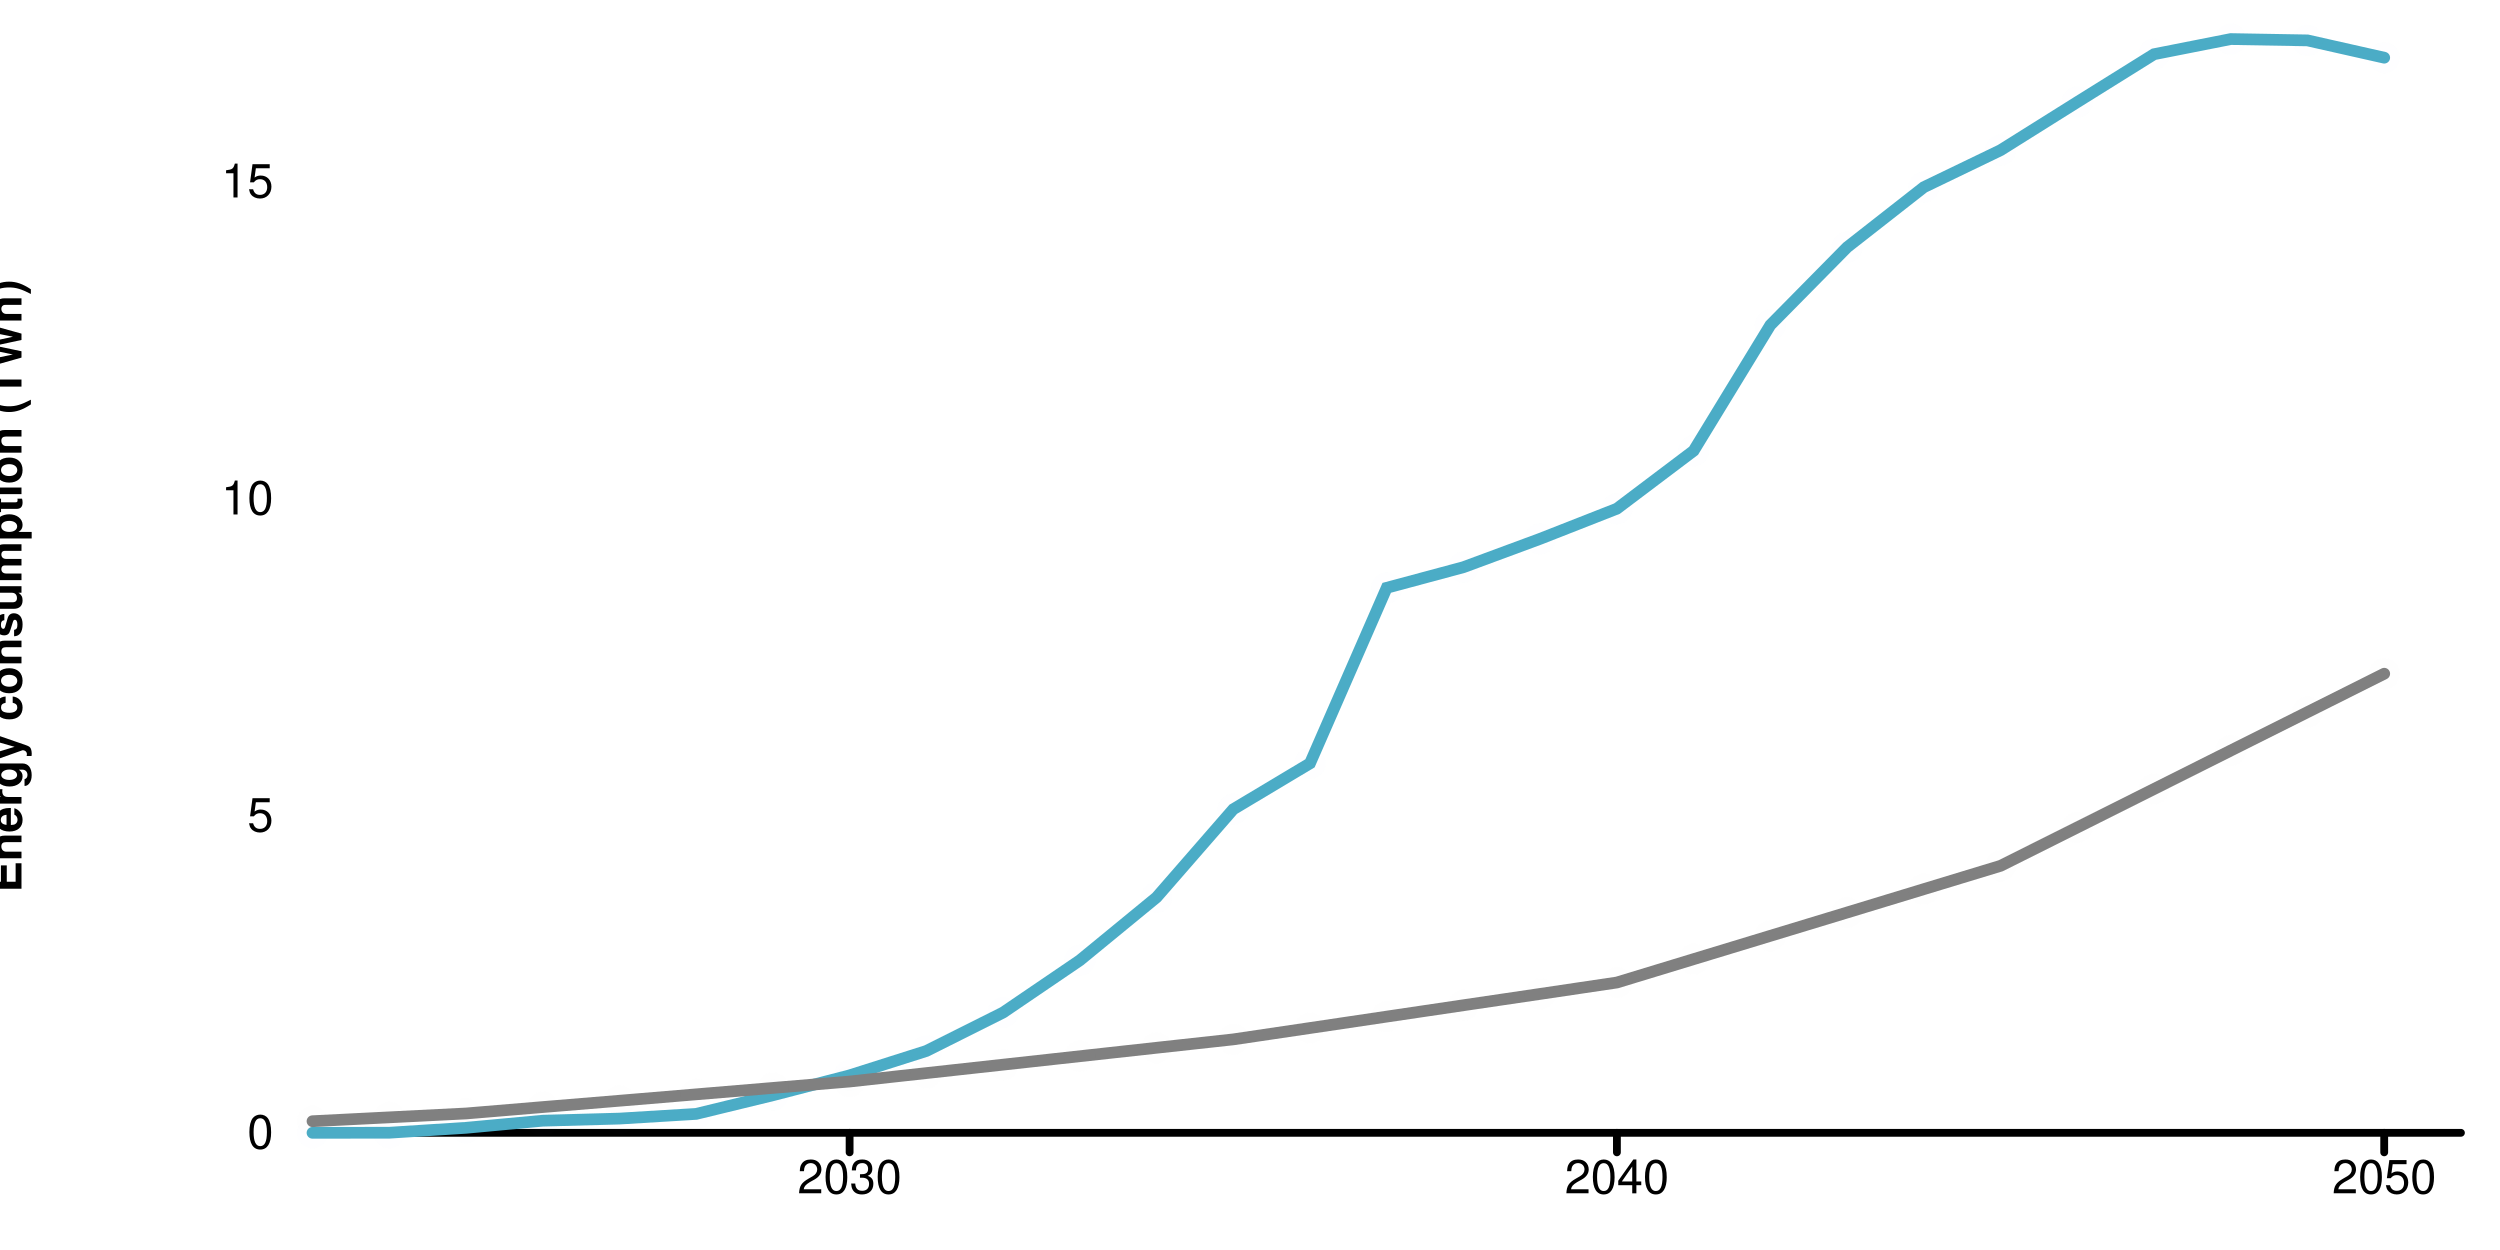
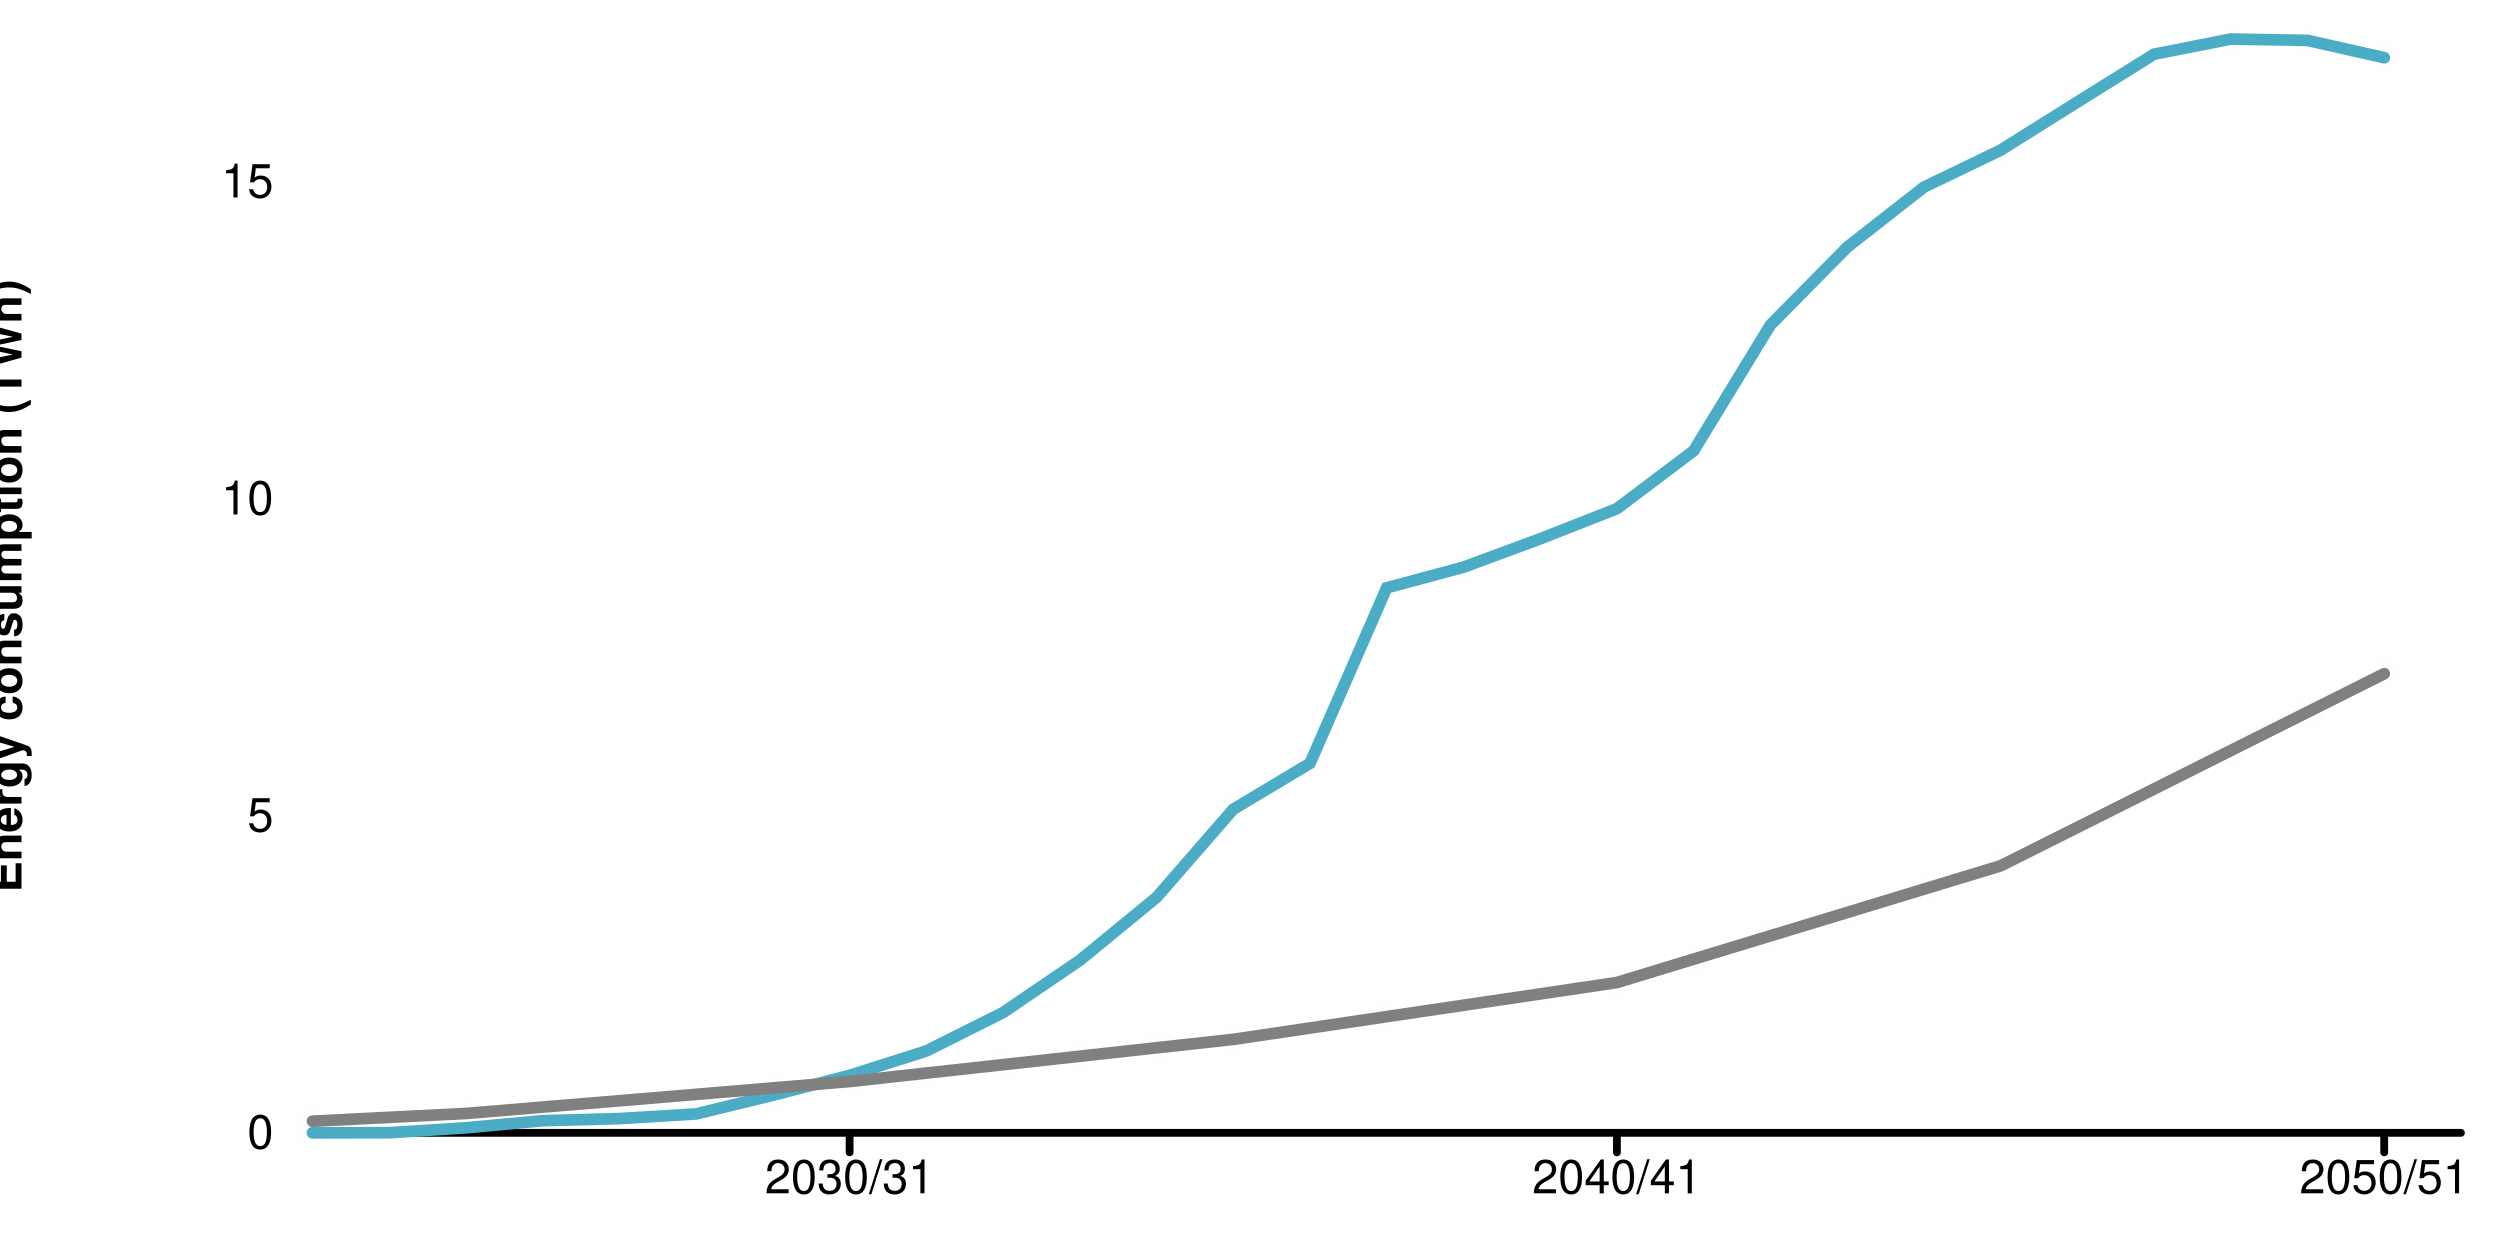
<svg xmlns="http://www.w3.org/2000/svg" width="640" height="320" viewBox="0 0 640 320" preserveAspectRatio="xMinYMin meet" overflow="visible" class="oi-chart-main" data-type="line-chart">
  <defs>
    <style>
	.series path.line { fill-opacity: 0; }
	.series path.line.dotted { stroke-dasharray: 12 20 }
	.series:hover path.line, .series.on path.line { stroke-width: 5; }
	.series .marker { opacity:0.01; }
	.series:hover .marker, .series.active .marker, .series .marker.selected { opacity:1!important; }
	.series .marker:hover, .series .marker.on { r: 6px!important; fill: black; }
	.grid { font-family: "Helvetica Neue",Helvetica,Arial,"Lucida Grande",sans-serif; }
	.grid line { stroke: rgb(0,0,0); stroke-width: 2; stroke-linecap: round; }
	.grid.grid-x text { text-anchor: middle; dominant-baseline: hanging; transform: translateY(10px); }
	.grid.grid-y text { text-anchor: end; dominant-baseline: middle; transform: translateX(-10px); }
	</style>
  </defs>
  <g class="grid grid-y">
    <line x1="80" y1="290" x2="630" y2="290" data-left="80" />
    <text x="80" y="290" text-anchor="end">0</text>
    <text x="80" y="208.845" text-anchor="end">5</text>
    <text x="80" y="127.691" text-anchor="end">10</text>
    <text x="80" y="46.536" text-anchor="end">15</text>
    <text style="text-anchor:middle;dominant-baseline:hanging;font-weight:bold;transform: translateY(150px) rotate(-90deg);">Energy consumption (TWh)</text>
  </g>
  <g class="grid grid-x">
    <line class="tick" x1="217.5" y1="290" x2="217.5" y2="295" />
-     <text x="217.5" y="290" text-anchor="middle">2030</text>
+     <text x="217.5" y="290" text-anchor="middle">2030/31</text>
    <line class="tick" x1="413.929" y1="290" x2="413.929" y2="295" />
-     <text x="413.929" y="290" text-anchor="middle">2040</text>
+     <text x="413.929" y="290" text-anchor="middle">2040/41</text>
    <line class="tick" x1="610.357" y1="290" x2="610.357" y2="295" />
-     <text x="610.357" y="290" text-anchor="middle">2050</text>
+     <text x="610.357" y="290" text-anchor="middle">2050/51</text>
    <text style="text-anchor:middle;dominant-baseline:hanging;font-weight:bold;transform: translateY(150px) rotate(-90deg);" />
  </g>
  <g class="data-layer" role="table">
    <g data-scenario="electrolysers" class="series series-1" tabindex="0" role="row" aria-label="Series: Electrolysers" data-series="1">
      <path d="M 80.00,290.00L 99.64,289.98L 119.29,288.72L 138.93,286.90L 158.57,286.36L 178.21,285.16L 197.86,280.38L 217.50,275.29L 237.14,269.05L 256.79,259.21L 276.43,245.85L 296.07,229.73L 315.71,207.17L 335.36,195.41L 355.00,150.48L 374.64,145.20L 394.29,137.93L 413.93,130.22L 433.57,115.40L 453.21,83.22L 472.86,63.30L 492.50,47.92L 512.14,38.45L 531.79,26.13L 551.43,13.88L 571.07,10.00L 590.71,10.34L 610.36,14.77" id="Electrolysers" class="line" stroke="#4BACC6" stroke-width="3" stroke-linecap="round" />
-       <circle class="marker" cx="80.00" cy="290.00" data-y="0.000" data-x="2023" data-i="0" data-series="1" r="4" fill="#4BACC6" roll="cell" />
-       <circle class="marker" cx="99.64" cy="289.98" data-y="0.001" data-x="2024" data-i="1" data-series="1" r="4" fill="#4BACC6" roll="cell" />
-       <circle class="marker" cx="119.29" cy="288.72" data-y="0.079" data-x="2025" data-i="2" data-series="1" r="4" fill="#4BACC6" roll="cell" />
-       <circle class="marker" cx="138.93" cy="286.90" data-y="0.191" data-x="2026" data-i="3" data-series="1" r="4" fill="#4BACC6" roll="cell" />
-       <circle class="marker" cx="158.57" cy="286.36" data-y="0.224" data-x="2027" data-i="4" data-series="1" r="4" fill="#4BACC6" roll="cell" />
-       <circle class="marker" cx="178.21" cy="285.16" data-y="0.298" data-x="2028" data-i="5" data-series="1" r="4" fill="#4BACC6" roll="cell" />
-       <circle class="marker" cx="197.86" cy="280.38" data-y="0.593" data-x="2029" data-i="6" data-series="1" r="4" fill="#4BACC6" roll="cell" />
-       <circle class="marker" cx="217.50" cy="275.29" data-y="0.906" data-x="2030" data-i="7" data-series="1" r="4" fill="#4BACC6" roll="cell" />
-       <circle class="marker" cx="237.14" cy="269.05" data-y="1.291" data-x="2031" data-i="8" data-series="1" r="4" fill="#4BACC6" roll="cell" />
-       <circle class="marker" cx="256.79" cy="259.21" data-y="1.897" data-x="2032" data-i="9" data-series="1" r="4" fill="#4BACC6" roll="cell" />
-       <circle class="marker" cx="276.43" cy="245.85" data-y="2.720" data-x="2033" data-i="10" data-series="1" r="4" fill="#4BACC6" roll="cell" />
-       <circle class="marker" cx="296.07" cy="229.73" data-y="3.713" data-x="2034" data-i="11" data-series="1" r="4" fill="#4BACC6" roll="cell" />
-       <circle class="marker" cx="315.71" cy="207.17" data-y="5.103" data-x="2035" data-i="12" data-series="1" r="4" fill="#4BACC6" roll="cell" />
-       <circle class="marker" cx="335.36" cy="195.41" data-y="5.828" data-x="2036" data-i="13" data-series="1" r="4" fill="#4BACC6" roll="cell" />
-       <circle class="marker" cx="355.00" cy="150.48" data-y="8.596" data-x="2037" data-i="14" data-series="1" r="4" fill="#4BACC6" roll="cell" />
-       <circle class="marker" cx="374.64" cy="145.20" data-y="8.921" data-x="2038" data-i="15" data-series="1" r="4" fill="#4BACC6" roll="cell" />
-       <circle class="marker" cx="394.29" cy="137.93" data-y="9.369" data-x="2039" data-i="16" data-series="1" r="4" fill="#4BACC6" roll="cell" />
-       <circle class="marker" cx="413.93" cy="130.22" data-y="9.844" data-x="2040" data-i="17" data-series="1" r="4" fill="#4BACC6" roll="cell" />
-       <circle class="marker" cx="433.57" cy="115.40" data-y="10.757" data-x="2041" data-i="18" data-series="1" r="4" fill="#4BACC6" roll="cell" />
-       <circle class="marker" cx="453.21" cy="83.22" data-y="12.740" data-x="2042" data-i="19" data-series="1" r="4" fill="#4BACC6" roll="cell" />
-       <circle class="marker" cx="472.86" cy="63.30" data-y="13.967" data-x="2043" data-i="20" data-series="1" r="4" fill="#4BACC6" roll="cell" />
-       <circle class="marker" cx="492.50" cy="47.92" data-y="14.915" data-x="2044" data-i="21" data-series="1" r="4" fill="#4BACC6" roll="cell" />
-       <circle class="marker" cx="512.14" cy="38.45" data-y="15.498" data-x="2045" data-i="22" data-series="1" r="4" fill="#4BACC6" roll="cell" />
-       <circle class="marker" cx="531.79" cy="26.13" data-y="16.257" data-x="2046" data-i="23" data-series="1" r="4" fill="#4BACC6" roll="cell" />
-       <circle class="marker" cx="551.43" cy="13.88" data-y="17.012" data-x="2047" data-i="24" data-series="1" r="4" fill="#4BACC6" roll="cell" />
-       <circle class="marker" cx="571.07" cy="10.00" data-y="17.251" data-x="2048" data-i="25" data-series="1" r="4" fill="#4BACC6" roll="cell" />
-       <circle class="marker" cx="590.71" cy="10.34" data-y="17.230" data-x="2049" data-i="26" data-series="1" r="4" fill="#4BACC6" roll="cell" />
-       <circle class="marker" cx="610.36" cy="14.77" data-y="16.957" data-x="2050" data-i="27" data-series="1" r="4" fill="#4BACC6" roll="cell" />
+       <circle class="marker" cx="80.00" cy="290.00" data-y="0.000" data-x="2023/24" data-i="0" data-series="1" r="4" fill="#4BACC6" roll="cell" />
+       <circle class="marker" cx="99.64" cy="289.98" data-y="0.001" data-x="2024/25" data-i="1" data-series="1" r="4" fill="#4BACC6" roll="cell" />
+       <circle class="marker" cx="119.29" cy="288.72" data-y="0.079" data-x="2025/26" data-i="2" data-series="1" r="4" fill="#4BACC6" roll="cell" />
+       <circle class="marker" cx="138.93" cy="286.90" data-y="0.191" data-x="2026/27" data-i="3" data-series="1" r="4" fill="#4BACC6" roll="cell" />
+       <circle class="marker" cx="158.57" cy="286.36" data-y="0.224" data-x="2027/28" data-i="4" data-series="1" r="4" fill="#4BACC6" roll="cell" />
+       <circle class="marker" cx="178.21" cy="285.16" data-y="0.298" data-x="2028/29" data-i="5" data-series="1" r="4" fill="#4BACC6" roll="cell" />
+       <circle class="marker" cx="197.86" cy="280.38" data-y="0.593" data-x="2029/30" data-i="6" data-series="1" r="4" fill="#4BACC6" roll="cell" />
+       <circle class="marker" cx="217.50" cy="275.29" data-y="0.906" data-x="2030/31" data-i="7" data-series="1" r="4" fill="#4BACC6" roll="cell" />
+       <circle class="marker" cx="237.14" cy="269.05" data-y="1.291" data-x="2031/32" data-i="8" data-series="1" r="4" fill="#4BACC6" roll="cell" />
+       <circle class="marker" cx="256.79" cy="259.21" data-y="1.897" data-x="2032/33" data-i="9" data-series="1" r="4" fill="#4BACC6" roll="cell" />
+       <circle class="marker" cx="276.43" cy="245.85" data-y="2.720" data-x="2033/34" data-i="10" data-series="1" r="4" fill="#4BACC6" roll="cell" />
+       <circle class="marker" cx="296.07" cy="229.73" data-y="3.713" data-x="2034/35" data-i="11" data-series="1" r="4" fill="#4BACC6" roll="cell" />
+       <circle class="marker" cx="315.71" cy="207.17" data-y="5.103" data-x="2035/36" data-i="12" data-series="1" r="4" fill="#4BACC6" roll="cell" />
+       <circle class="marker" cx="335.36" cy="195.41" data-y="5.828" data-x="2036/37" data-i="13" data-series="1" r="4" fill="#4BACC6" roll="cell" />
+       <circle class="marker" cx="355.00" cy="150.48" data-y="8.596" data-x="2037/38" data-i="14" data-series="1" r="4" fill="#4BACC6" roll="cell" />
+       <circle class="marker" cx="374.64" cy="145.20" data-y="8.921" data-x="2038/39" data-i="15" data-series="1" r="4" fill="#4BACC6" roll="cell" />
+       <circle class="marker" cx="394.29" cy="137.93" data-y="9.369" data-x="2039/40" data-i="16" data-series="1" r="4" fill="#4BACC6" roll="cell" />
+       <circle class="marker" cx="413.93" cy="130.22" data-y="9.844" data-x="2040/41" data-i="17" data-series="1" r="4" fill="#4BACC6" roll="cell" />
+       <circle class="marker" cx="433.57" cy="115.40" data-y="10.757" data-x="2041/42" data-i="18" data-series="1" r="4" fill="#4BACC6" roll="cell" />
+       <circle class="marker" cx="453.21" cy="83.22" data-y="12.740" data-x="2042/43" data-i="19" data-series="1" r="4" fill="#4BACC6" roll="cell" />
+       <circle class="marker" cx="472.86" cy="63.30" data-y="13.967" data-x="2043/44" data-i="20" data-series="1" r="4" fill="#4BACC6" roll="cell" />
+       <circle class="marker" cx="492.50" cy="47.92" data-y="14.915" data-x="2044/45" data-i="21" data-series="1" r="4" fill="#4BACC6" roll="cell" />
+       <circle class="marker" cx="512.14" cy="38.45" data-y="15.498" data-x="2045/46" data-i="22" data-series="1" r="4" fill="#4BACC6" roll="cell" />
+       <circle class="marker" cx="531.79" cy="26.13" data-y="16.257" data-x="2046/47" data-i="23" data-series="1" r="4" fill="#4BACC6" roll="cell" />
+       <circle class="marker" cx="551.43" cy="13.88" data-y="17.012" data-x="2047/48" data-i="24" data-series="1" r="4" fill="#4BACC6" roll="cell" />
+       <circle class="marker" cx="571.07" cy="10.00" data-y="17.251" data-x="2048/49" data-i="25" data-series="1" r="4" fill="#4BACC6" roll="cell" />
+       <circle class="marker" cx="590.71" cy="10.34" data-y="17.230" data-x="2049/50" data-i="26" data-series="1" r="4" fill="#4BACC6" roll="cell" />
+       <circle class="marker" cx="610.36" cy="14.77" data-y="16.957" data-x="2050/51" data-i="27" data-series="1" r="4" fill="#4BACC6" roll="cell" />
    </g>
    <g data-scenario="large-industry-fuel-switching" class="series series-2" tabindex="0" role="row" aria-label="Series: Large industry Fuel Switching" data-series="2">
      <path d="M 80.00,287.03L 99.64,286.04L 119.29,285.05L 138.93,283.41L 158.57,281.79L 178.21,280.15L 197.86,278.51L 217.50,276.87L 237.14,274.71L 256.79,272.55L 276.43,270.39L 296.07,268.23L 315.71,266.08L 335.36,263.17L 355.00,260.25L 374.64,257.34L 394.29,254.44L 413.93,251.52L 433.57,245.54L 453.21,239.57L 472.86,233.60L 492.50,227.62L 512.14,221.65L 531.79,211.82L 551.43,201.98L 571.07,192.14L 590.71,182.31L 610.36,172.47" id="Large industry Fuel Switching" class="line" stroke="#808080" stroke-width="3" stroke-linecap="round" />
-       <circle class="marker" cx="80.00" cy="287.03" data-y="0.183" data-x="2023" data-i="0" data-series="2" r="4" fill="#808080" roll="cell" />
-       <circle class="marker" cx="99.64" cy="286.04" data-y="0.244" data-x="2024" data-i="1" data-series="2" r="4" fill="#808080" roll="cell" />
-       <circle class="marker" cx="119.29" cy="285.05" data-y="0.305" data-x="2025" data-i="2" data-series="2" r="4" fill="#808080" roll="cell" />
-       <circle class="marker" cx="138.93" cy="283.41" data-y="0.406" data-x="2026" data-i="3" data-series="2" r="4" fill="#808080" roll="cell" />
-       <circle class="marker" cx="158.57" cy="281.79" data-y="0.506" data-x="2027" data-i="4" data-series="2" r="4" fill="#808080" roll="cell" />
-       <circle class="marker" cx="178.21" cy="280.15" data-y="0.607" data-x="2028" data-i="5" data-series="2" r="4" fill="#808080" roll="cell" />
-       <circle class="marker" cx="197.86" cy="278.51" data-y="0.708" data-x="2029" data-i="6" data-series="2" r="4" fill="#808080" roll="cell" />
-       <circle class="marker" cx="217.50" cy="276.87" data-y="0.809" data-x="2030" data-i="7" data-series="2" r="4" fill="#808080" roll="cell" />
-       <circle class="marker" cx="237.14" cy="274.71" data-y="0.942" data-x="2031" data-i="8" data-series="2" r="4" fill="#808080" roll="cell" />
-       <circle class="marker" cx="256.79" cy="272.55" data-y="1.075" data-x="2032" data-i="9" data-series="2" r="4" fill="#808080" roll="cell" />
-       <circle class="marker" cx="276.43" cy="270.39" data-y="1.208" data-x="2033" data-i="10" data-series="2" r="4" fill="#808080" roll="cell" />
-       <circle class="marker" cx="296.07" cy="268.23" data-y="1.341" data-x="2034" data-i="11" data-series="2" r="4" fill="#808080" roll="cell" />
-       <circle class="marker" cx="315.71" cy="266.08" data-y="1.474" data-x="2035" data-i="12" data-series="2" r="4" fill="#808080" roll="cell" />
-       <circle class="marker" cx="335.36" cy="263.17" data-y="1.653" data-x="2036" data-i="13" data-series="2" r="4" fill="#808080" roll="cell" />
-       <circle class="marker" cx="355.00" cy="260.25" data-y="1.833" data-x="2037" data-i="14" data-series="2" r="4" fill="#808080" roll="cell" />
-       <circle class="marker" cx="374.64" cy="257.34" data-y="2.012" data-x="2038" data-i="15" data-series="2" r="4" fill="#808080" roll="cell" />
-       <circle class="marker" cx="394.29" cy="254.44" data-y="2.191" data-x="2039" data-i="16" data-series="2" r="4" fill="#808080" roll="cell" />
-       <circle class="marker" cx="413.93" cy="251.52" data-y="2.371" data-x="2040" data-i="17" data-series="2" r="4" fill="#808080" roll="cell" />
-       <circle class="marker" cx="433.57" cy="245.54" data-y="2.739" data-x="2041" data-i="18" data-series="2" r="4" fill="#808080" roll="cell" />
-       <circle class="marker" cx="453.21" cy="239.57" data-y="3.107" data-x="2042" data-i="19" data-series="2" r="4" fill="#808080" roll="cell" />
-       <circle class="marker" cx="472.86" cy="233.60" data-y="3.475" data-x="2043" data-i="20" data-series="2" r="4" fill="#808080" roll="cell" />
-       <circle class="marker" cx="492.50" cy="227.62" data-y="3.843" data-x="2044" data-i="21" data-series="2" r="4" fill="#808080" roll="cell" />
-       <circle class="marker" cx="512.14" cy="221.65" data-y="4.211" data-x="2045" data-i="22" data-series="2" r="4" fill="#808080" roll="cell" />
-       <circle class="marker" cx="531.79" cy="211.82" data-y="4.817" data-x="2046" data-i="23" data-series="2" r="4" fill="#808080" roll="cell" />
-       <circle class="marker" cx="551.43" cy="201.98" data-y="5.423" data-x="2047" data-i="24" data-series="2" r="4" fill="#808080" roll="cell" />
-       <circle class="marker" cx="571.07" cy="192.14" data-y="6.029" data-x="2048" data-i="25" data-series="2" r="4" fill="#808080" roll="cell" />
-       <circle class="marker" cx="590.71" cy="182.31" data-y="6.635" data-x="2049" data-i="26" data-series="2" r="4" fill="#808080" roll="cell" />
-       <circle class="marker" cx="610.36" cy="172.47" data-y="7.241" data-x="2050" data-i="27" data-series="2" r="4" fill="#808080" roll="cell" />
+       <circle class="marker" cx="80.00" cy="287.03" data-y="0.183" data-x="2023/24" data-i="0" data-series="2" r="4" fill="#808080" roll="cell" />
+       <circle class="marker" cx="99.64" cy="286.04" data-y="0.244" data-x="2024/25" data-i="1" data-series="2" r="4" fill="#808080" roll="cell" />
+       <circle class="marker" cx="119.29" cy="285.05" data-y="0.305" data-x="2025/26" data-i="2" data-series="2" r="4" fill="#808080" roll="cell" />
+       <circle class="marker" cx="138.93" cy="283.41" data-y="0.406" data-x="2026/27" data-i="3" data-series="2" r="4" fill="#808080" roll="cell" />
+       <circle class="marker" cx="158.57" cy="281.79" data-y="0.506" data-x="2027/28" data-i="4" data-series="2" r="4" fill="#808080" roll="cell" />
+       <circle class="marker" cx="178.21" cy="280.15" data-y="0.607" data-x="2028/29" data-i="5" data-series="2" r="4" fill="#808080" roll="cell" />
+       <circle class="marker" cx="197.86" cy="278.51" data-y="0.708" data-x="2029/30" data-i="6" data-series="2" r="4" fill="#808080" roll="cell" />
+       <circle class="marker" cx="217.50" cy="276.87" data-y="0.809" data-x="2030/31" data-i="7" data-series="2" r="4" fill="#808080" roll="cell" />
+       <circle class="marker" cx="237.14" cy="274.71" data-y="0.942" data-x="2031/32" data-i="8" data-series="2" r="4" fill="#808080" roll="cell" />
+       <circle class="marker" cx="256.79" cy="272.55" data-y="1.075" data-x="2032/33" data-i="9" data-series="2" r="4" fill="#808080" roll="cell" />
+       <circle class="marker" cx="276.43" cy="270.39" data-y="1.208" data-x="2033/34" data-i="10" data-series="2" r="4" fill="#808080" roll="cell" />
+       <circle class="marker" cx="296.07" cy="268.23" data-y="1.341" data-x="2034/35" data-i="11" data-series="2" r="4" fill="#808080" roll="cell" />
+       <circle class="marker" cx="315.71" cy="266.08" data-y="1.474" data-x="2035/36" data-i="12" data-series="2" r="4" fill="#808080" roll="cell" />
+       <circle class="marker" cx="335.36" cy="263.17" data-y="1.653" data-x="2036/37" data-i="13" data-series="2" r="4" fill="#808080" roll="cell" />
+       <circle class="marker" cx="355.00" cy="260.25" data-y="1.833" data-x="2037/38" data-i="14" data-series="2" r="4" fill="#808080" roll="cell" />
+       <circle class="marker" cx="374.64" cy="257.34" data-y="2.012" data-x="2038/39" data-i="15" data-series="2" r="4" fill="#808080" roll="cell" />
+       <circle class="marker" cx="394.29" cy="254.44" data-y="2.191" data-x="2039/40" data-i="16" data-series="2" r="4" fill="#808080" roll="cell" />
+       <circle class="marker" cx="413.93" cy="251.52" data-y="2.371" data-x="2040/41" data-i="17" data-series="2" r="4" fill="#808080" roll="cell" />
+       <circle class="marker" cx="433.57" cy="245.54" data-y="2.739" data-x="2041/42" data-i="18" data-series="2" r="4" fill="#808080" roll="cell" />
+       <circle class="marker" cx="453.21" cy="239.57" data-y="3.107" data-x="2042/43" data-i="19" data-series="2" r="4" fill="#808080" roll="cell" />
+       <circle class="marker" cx="472.86" cy="233.60" data-y="3.475" data-x="2043/44" data-i="20" data-series="2" r="4" fill="#808080" roll="cell" />
+       <circle class="marker" cx="492.50" cy="227.62" data-y="3.843" data-x="2044/45" data-i="21" data-series="2" r="4" fill="#808080" roll="cell" />
+       <circle class="marker" cx="512.14" cy="221.65" data-y="4.211" data-x="2045/46" data-i="22" data-series="2" r="4" fill="#808080" roll="cell" />
+       <circle class="marker" cx="531.79" cy="211.82" data-y="4.817" data-x="2046/47" data-i="23" data-series="2" r="4" fill="#808080" roll="cell" />
+       <circle class="marker" cx="551.43" cy="201.98" data-y="5.423" data-x="2047/48" data-i="24" data-series="2" r="4" fill="#808080" roll="cell" />
+       <circle class="marker" cx="571.07" cy="192.14" data-y="6.029" data-x="2048/49" data-i="25" data-series="2" r="4" fill="#808080" roll="cell" />
+       <circle class="marker" cx="590.71" cy="182.31" data-y="6.635" data-x="2049/50" data-i="26" data-series="2" r="4" fill="#808080" roll="cell" />
+       <circle class="marker" cx="610.36" cy="172.47" data-y="7.241" data-x="2050/51" data-i="27" data-series="2" r="4" fill="#808080" roll="cell" />
    </g>
  </g>
</svg>
